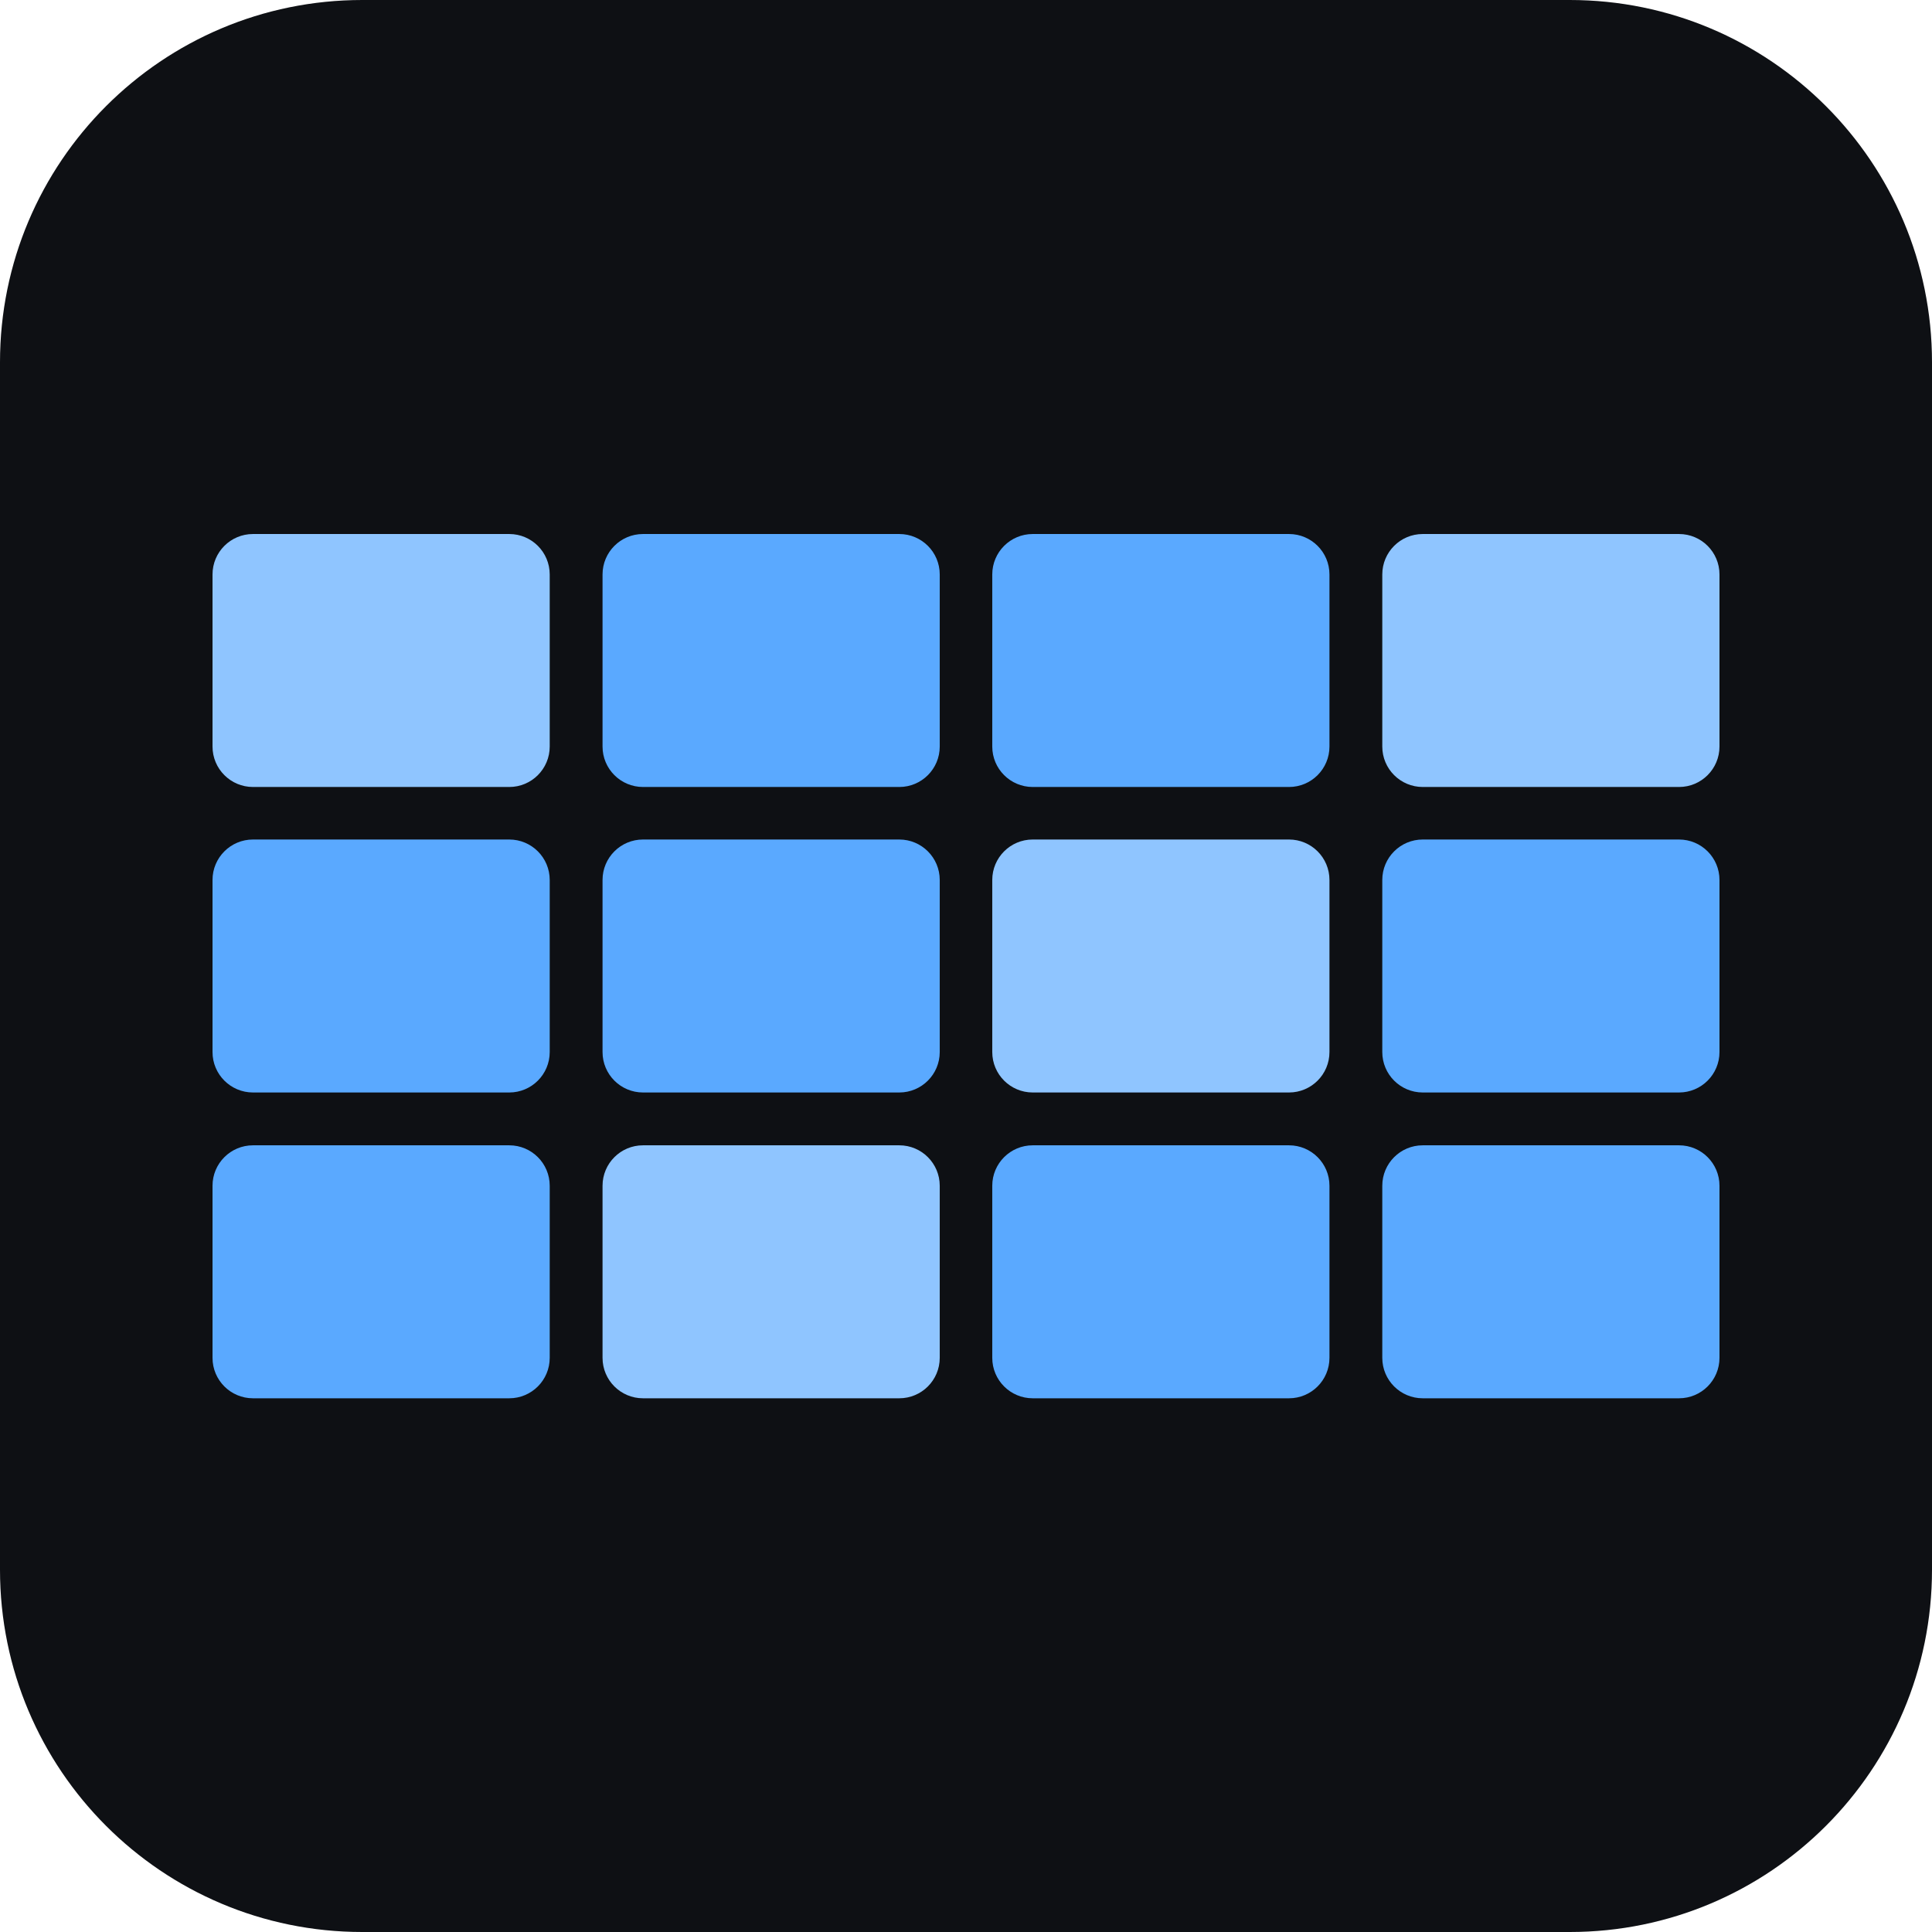
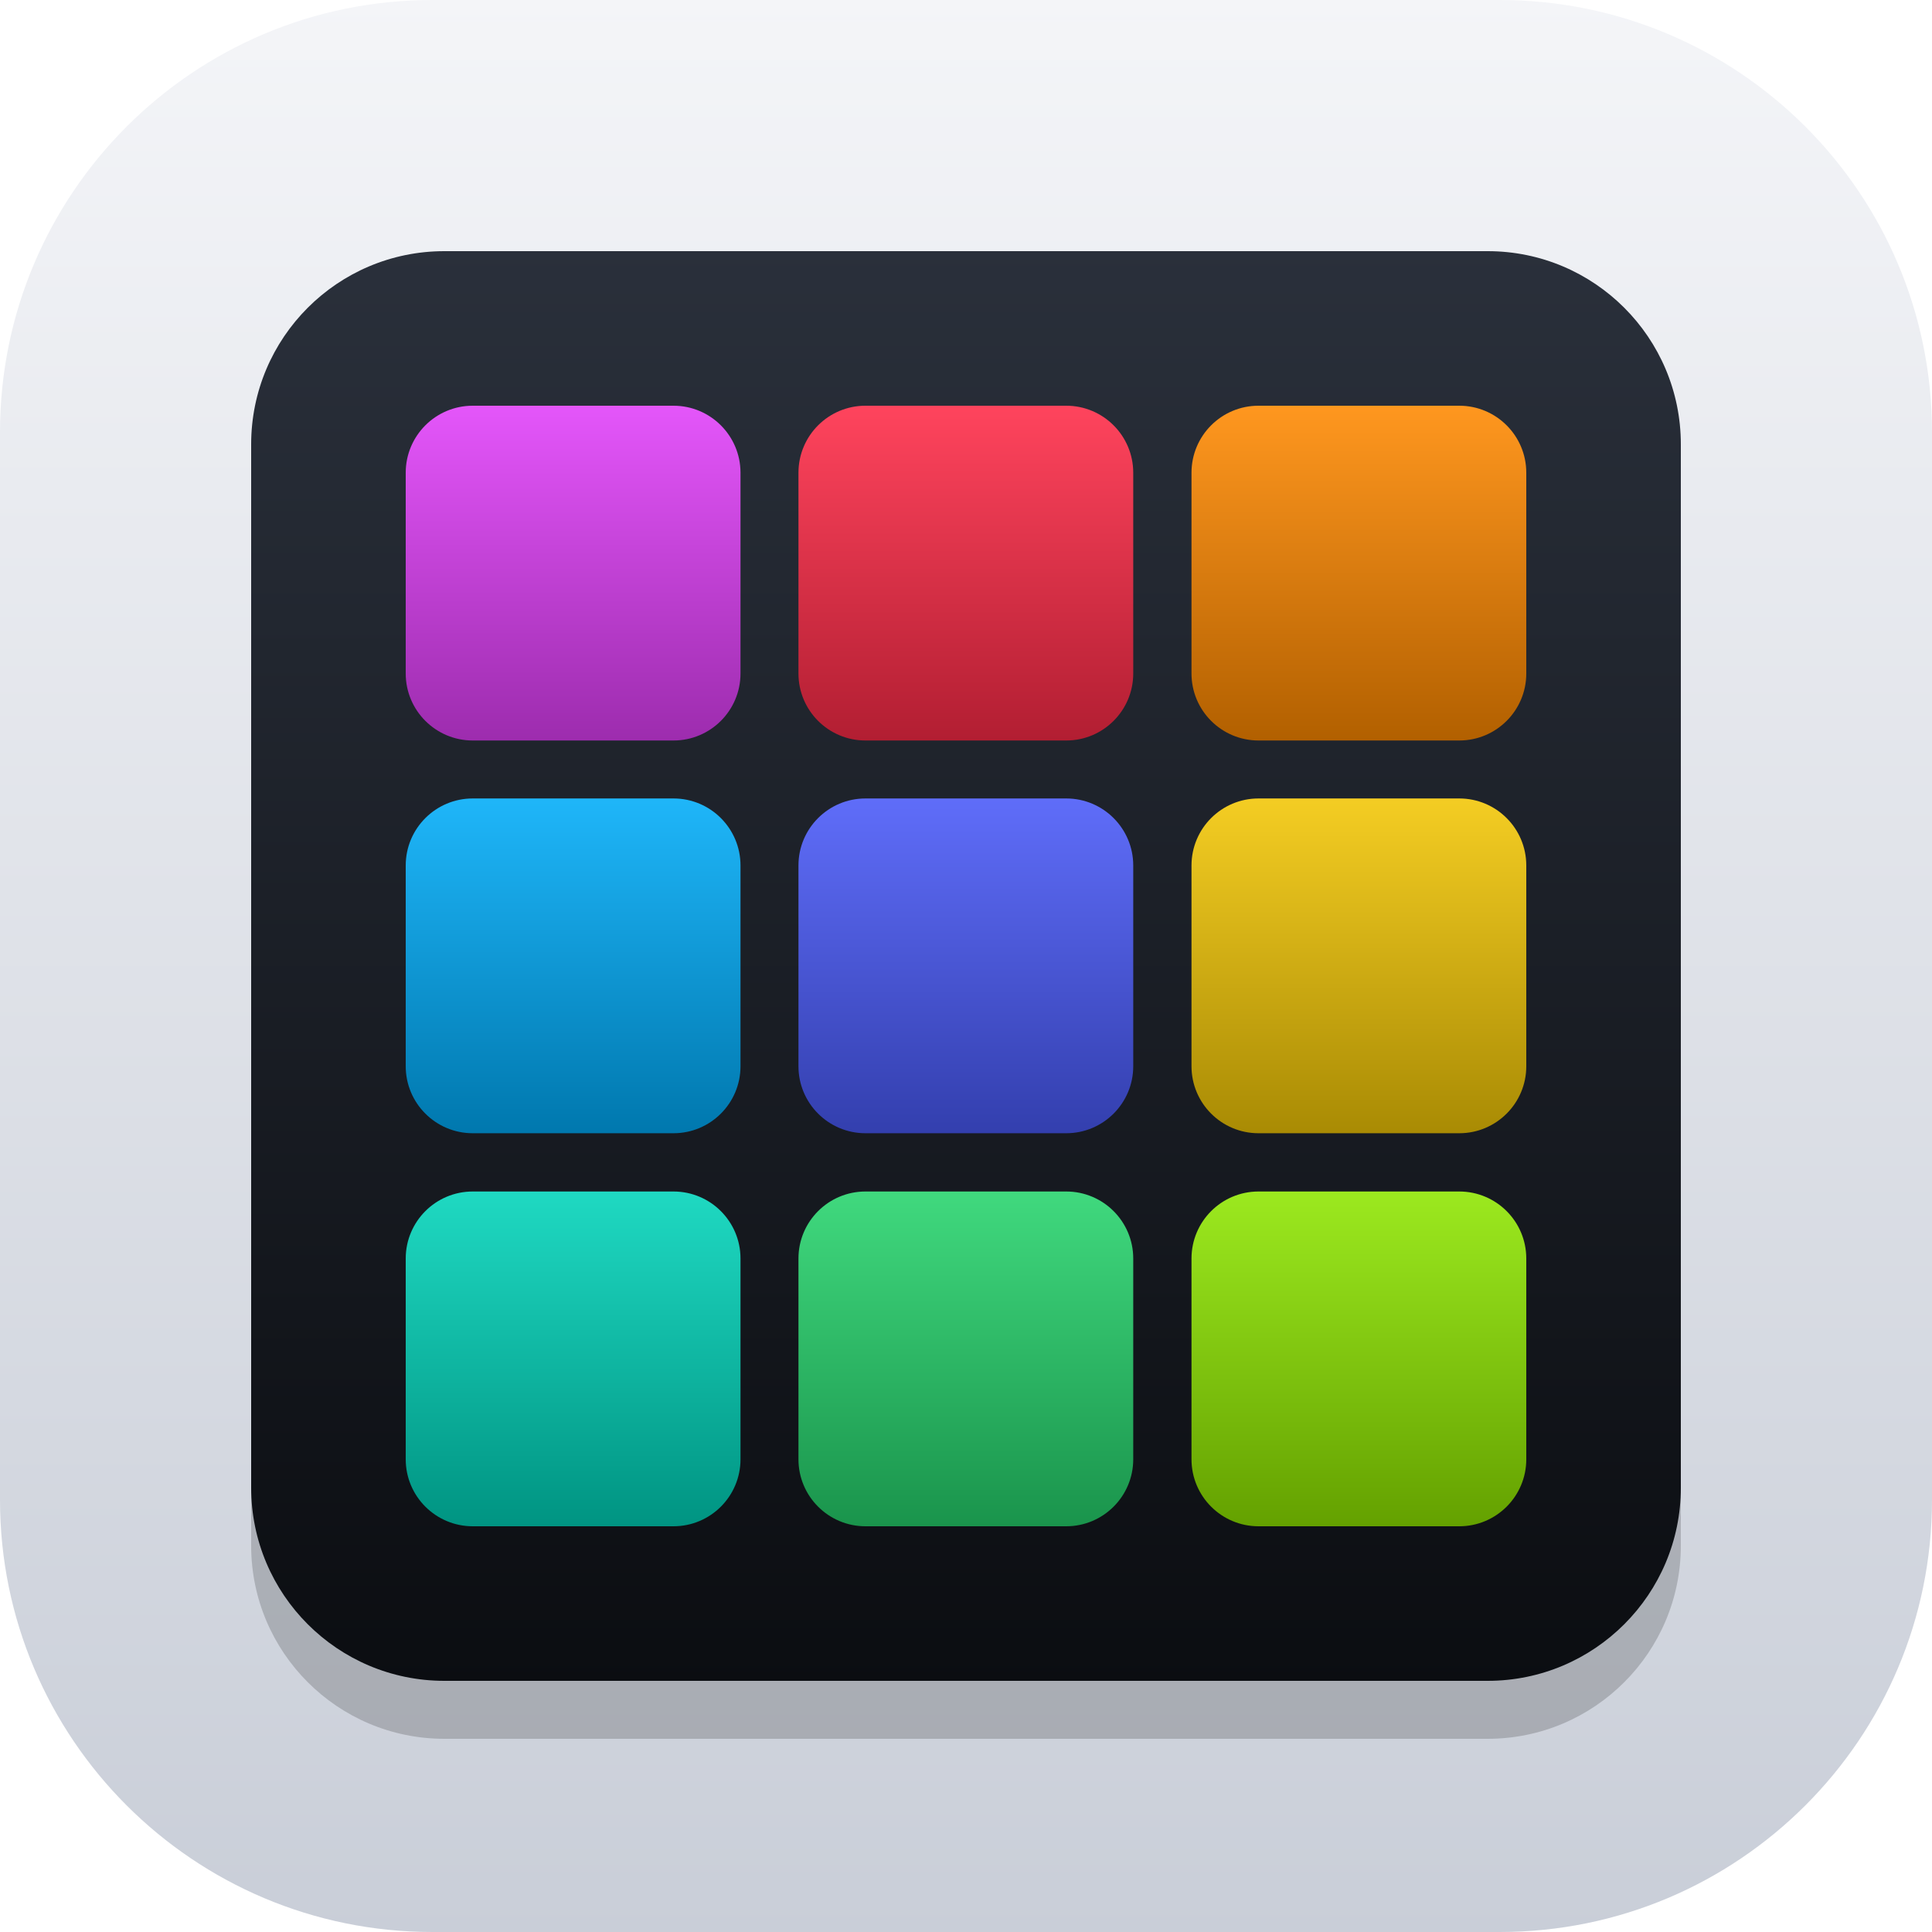
<svg xmlns="http://www.w3.org/2000/svg" viewBox="0 0 64 64">
-   <rect width="64" height="64" rx="12" fill="#0e1014" />
-   <rect x="7.04" y="17.69" width="11.17" height="8.38" rx="1.34" fill="#8fc5ff" />
-   <rect x="19.96" y="17.69" width="11.17" height="8.38" rx="1.34" fill="#5aa9ff" />
-   <rect x="32.87" y="17.69" width="11.17" height="8.38" rx="1.34" fill="#5aa9ff" />
-   <rect x="45.79" y="17.69" width="11.17" height="8.38" rx="1.34" fill="#8fc5ff" />
-   <rect x="7.04" y="27.81" width="11.17" height="8.38" rx="1.34" fill="#5aa9ff" />
-   <rect x="19.96" y="27.81" width="11.17" height="8.38" rx="1.34" fill="#5aa9ff" />
-   <rect x="32.87" y="27.81" width="11.17" height="8.38" rx="1.34" fill="#8fc5ff" />
-   <rect x="45.79" y="27.81" width="11.17" height="8.38" rx="1.34" fill="#5aa9ff" />
-   <rect x="7.04" y="37.94" width="11.17" height="8.38" rx="1.34" fill="#5aa9ff" />
-   <rect x="19.96" y="37.94" width="11.17" height="8.38" rx="1.34" fill="#8fc5ff" />
-   <rect x="32.87" y="37.94" width="11.17" height="8.38" rx="1.34" fill="#5aa9ff" />
-   <rect x="45.79" y="37.94" width="11.17" height="8.38" rx="1.34" fill="#5aa9ff" />
+   <defs>
+     <linearGradient id="f" x1="0" y1="0" x2="0" y2="1">
+       <stop offset="0" stop-color="#f4f5f8" />
+       <stop offset="1" stop-color="#c9ced8" />
+     </linearGradient>
+     <linearGradient id="d" x1="0" y1="0" x2="0" y2="1">
+       <stop offset="0" stop-color="#2a303b" />
+       <stop offset="1" stop-color="#0b0d11" />
+     </linearGradient>
+     <linearGradient id="c0" x1="0" y1="0" x2="0" y2="1">
+       <stop offset="0" stop-color="#e456fa" />
+       <stop offset="1" stop-color="#9d2cae" />
+     </linearGradient>
+     <linearGradient id="c1" x1="0" y1="0" x2="0" y2="1">
+       <stop offset="0" stop-color="#ff445d" />
+       <stop offset="1" stop-color="#b21e32" />
+     </linearGradient>
+     <linearGradient id="c2" x1="0" y1="0" x2="0" y2="1">
+       <stop offset="0" stop-color="#ff971f" />
+       <stop offset="1" stop-color="#b26000" />
+     </linearGradient>
+     <linearGradient id="c3" x1="0" y1="0" x2="0" y2="1">
+       <stop offset="0" stop-color="#1fb6f9" />
+       <stop offset="1" stop-color="#0078ae" />
+     </linearGradient>
+     <linearGradient id="c4" x1="0" y1="0" x2="0" y2="1">
+       <stop offset="0" stop-color="#5f6df9" />
+       <stop offset="1" stop-color="#333fae" />
+     </linearGradient>
+     <linearGradient id="c5" x1="0" y1="0" x2="0" y2="1">
+       <stop offset="0" stop-color="#f4cd23" />
+       <stop offset="1" stop-color="#a98b04" />
+     </linearGradient>
+     <linearGradient id="c6" x1="0" y1="0" x2="0" y2="1">
+       <stop offset="0" stop-color="#1fd9c2" />
+       <stop offset="1" stop-color="#009482" />
+     </linearGradient>
+     <linearGradient id="c7" x1="0" y1="0" x2="0" y2="1">
+       <stop offset="0" stop-color="#40d97e" />
+       <stop offset="1" stop-color="#1a944c" />
+     </linearGradient>
+     <linearGradient id="c8" x1="0" y1="0" x2="0" y2="1">
+       <stop offset="0" stop-color="#9ce91f" />
+       <stop offset="1" stop-color="#64a100" />
+     </linearGradient>
+   </defs>
+   <rect width="64" height="64" rx="14.32" fill="url(#f)" />
+   <rect x="8.32" y="10.24" width="47.36" height="47.36" rx="6.40" fill="#000" fill-opacity="0.18" />
+   <rect x="8.32" y="8.32" width="47.36" height="47.36" rx="6.40" fill="url(#d)" />
+   <rect class="dalle" x="13.44" y="13.44" width="11.09" height="11.09" rx="2.22" fill="url(#c0)" />
+   <rect class="dalle" x="26.45" y="13.44" width="11.09" height="11.09" rx="2.22" fill="url(#c1)" />
+   <rect class="dalle" x="39.47" y="13.44" width="11.09" height="11.09" rx="2.22" fill="url(#c2)" />
+   <rect class="dalle" x="13.44" y="26.45" width="11.09" height="11.09" rx="2.22" fill="url(#c3)" />
+   <rect class="dalle" x="26.45" y="26.45" width="11.09" height="11.09" rx="2.22" fill="url(#c4)" />
+   <rect class="dalle" x="39.47" y="26.45" width="11.09" height="11.09" rx="2.22" fill="url(#c5)" />
+   <rect class="dalle" x="13.44" y="39.47" width="11.09" height="11.09" rx="2.22" fill="url(#c6)" />
+   <rect class="dalle" x="26.45" y="39.47" width="11.09" height="11.09" rx="2.22" fill="url(#c7)" />
+   <rect class="dalle" x="39.47" y="39.47" width="11.09" height="11.09" rx="2.22" fill="url(#c8)" />
</svg>
